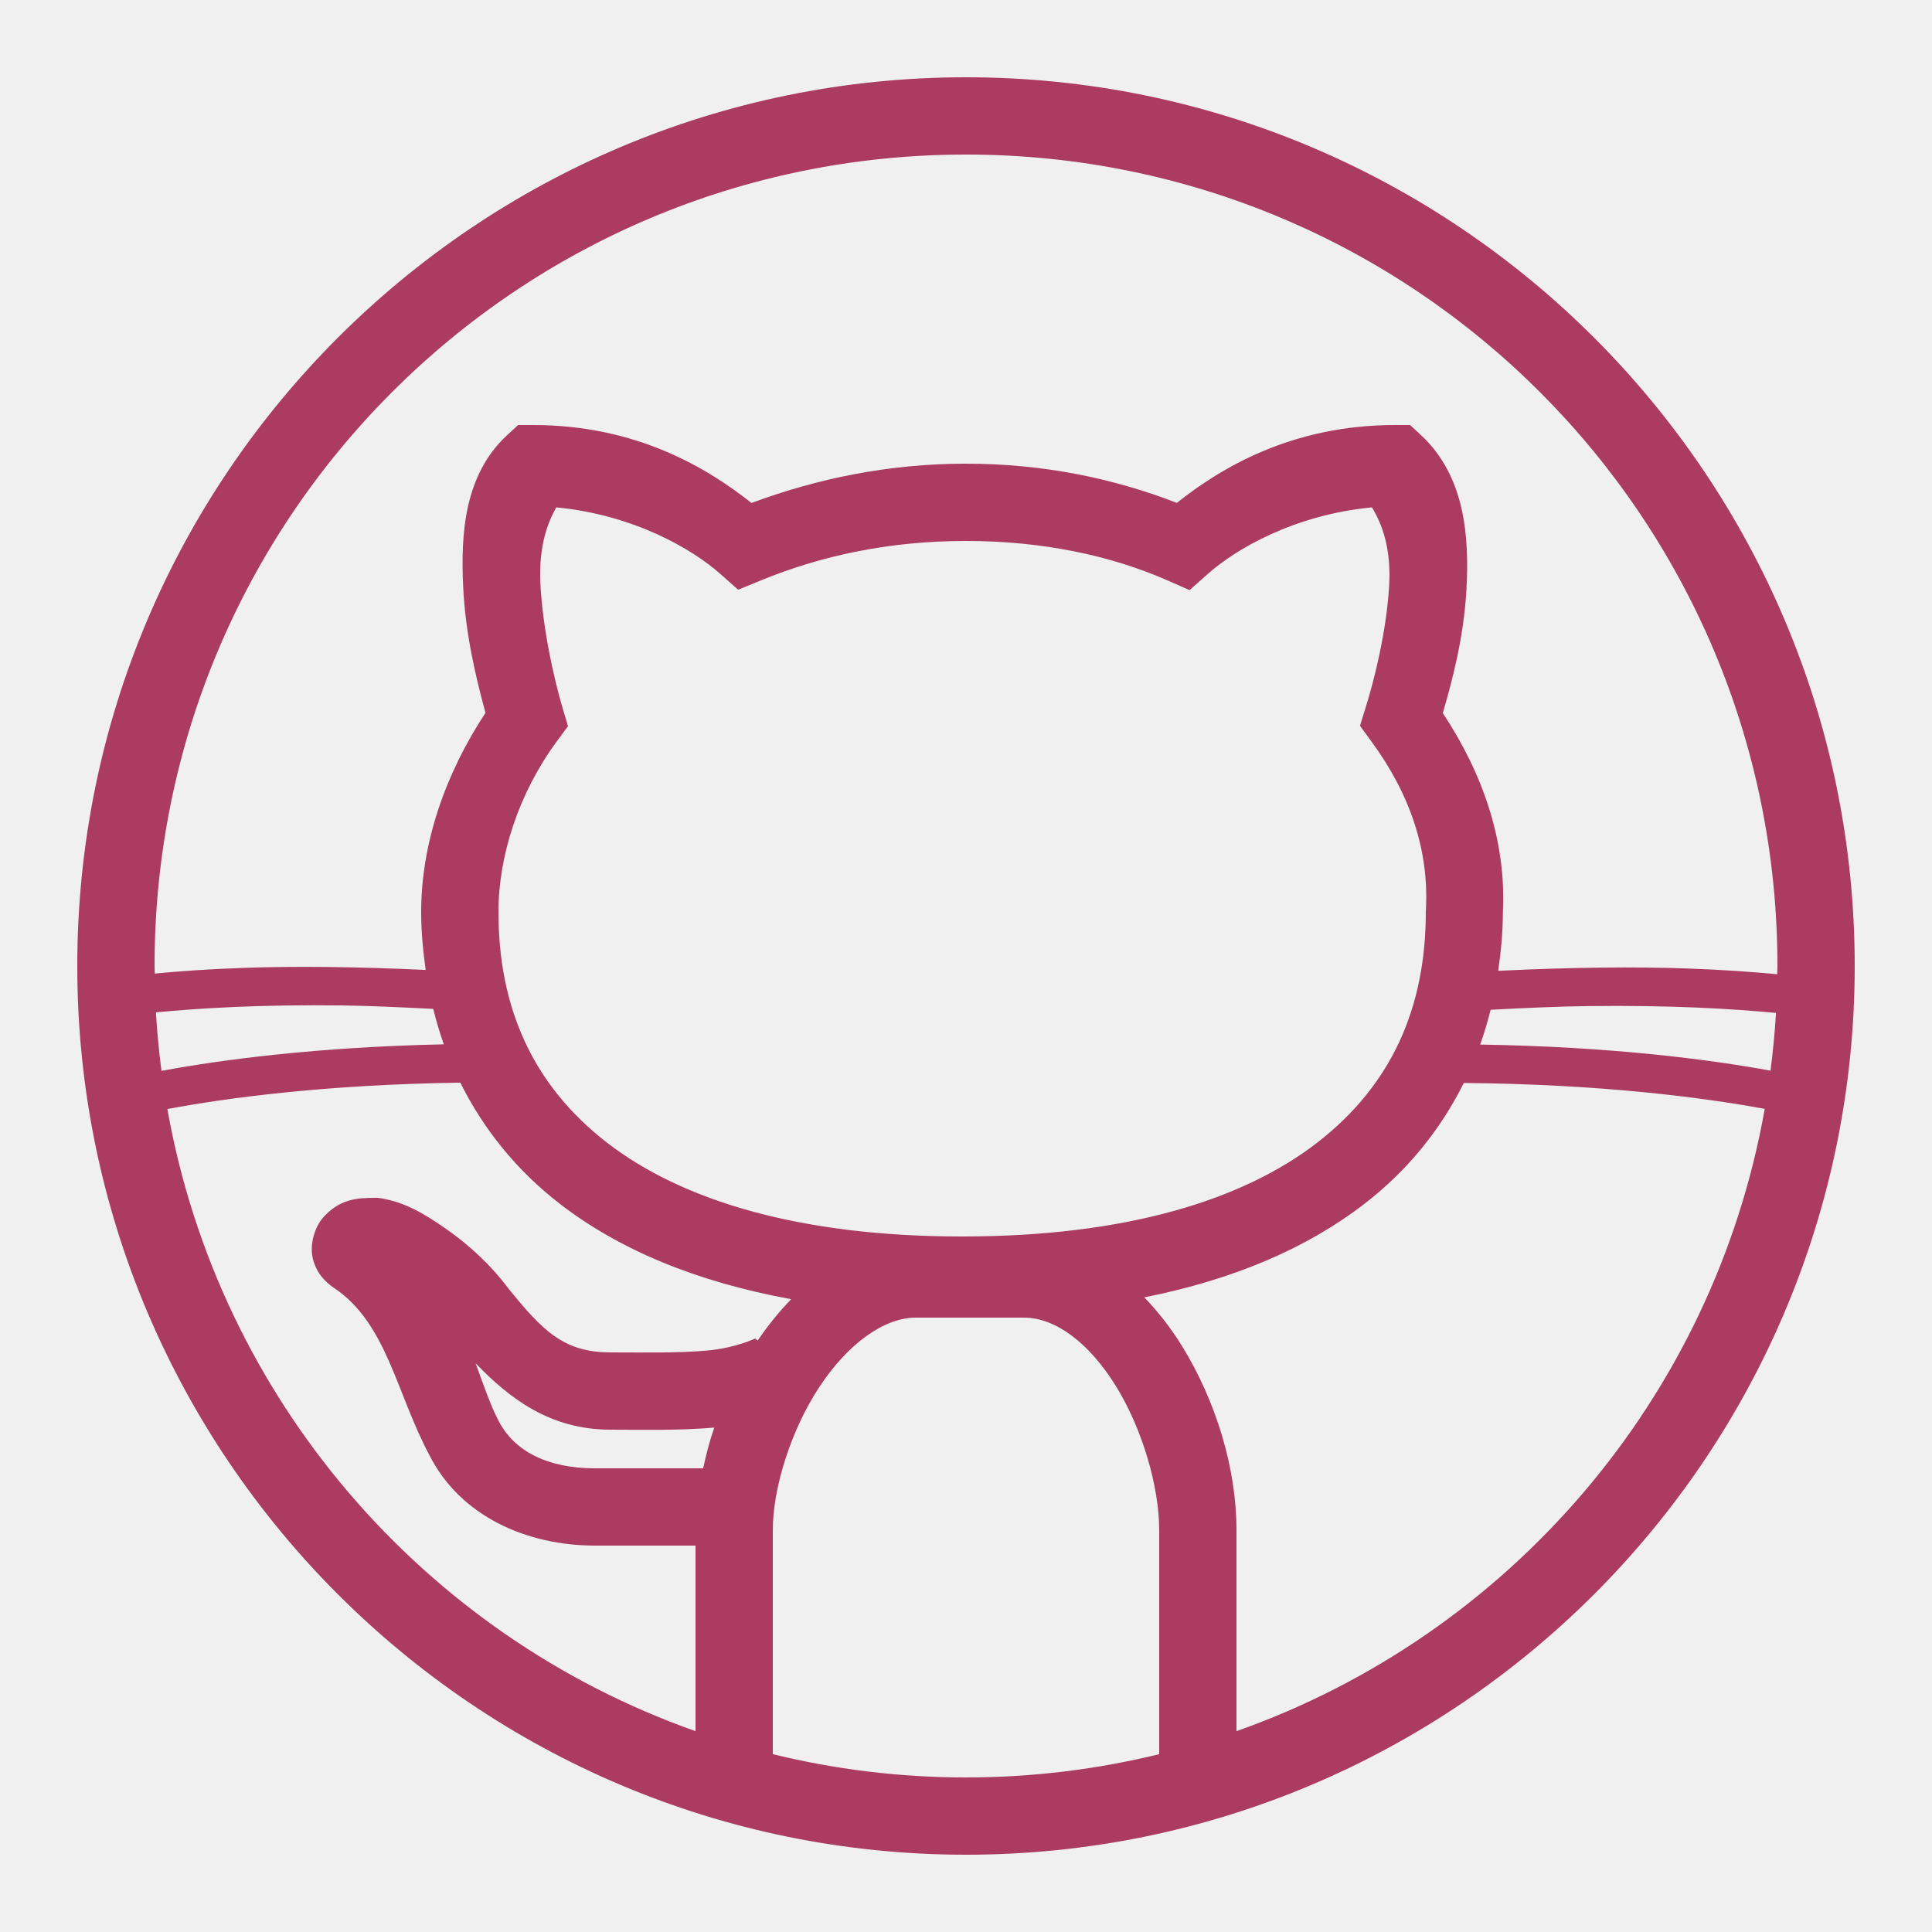
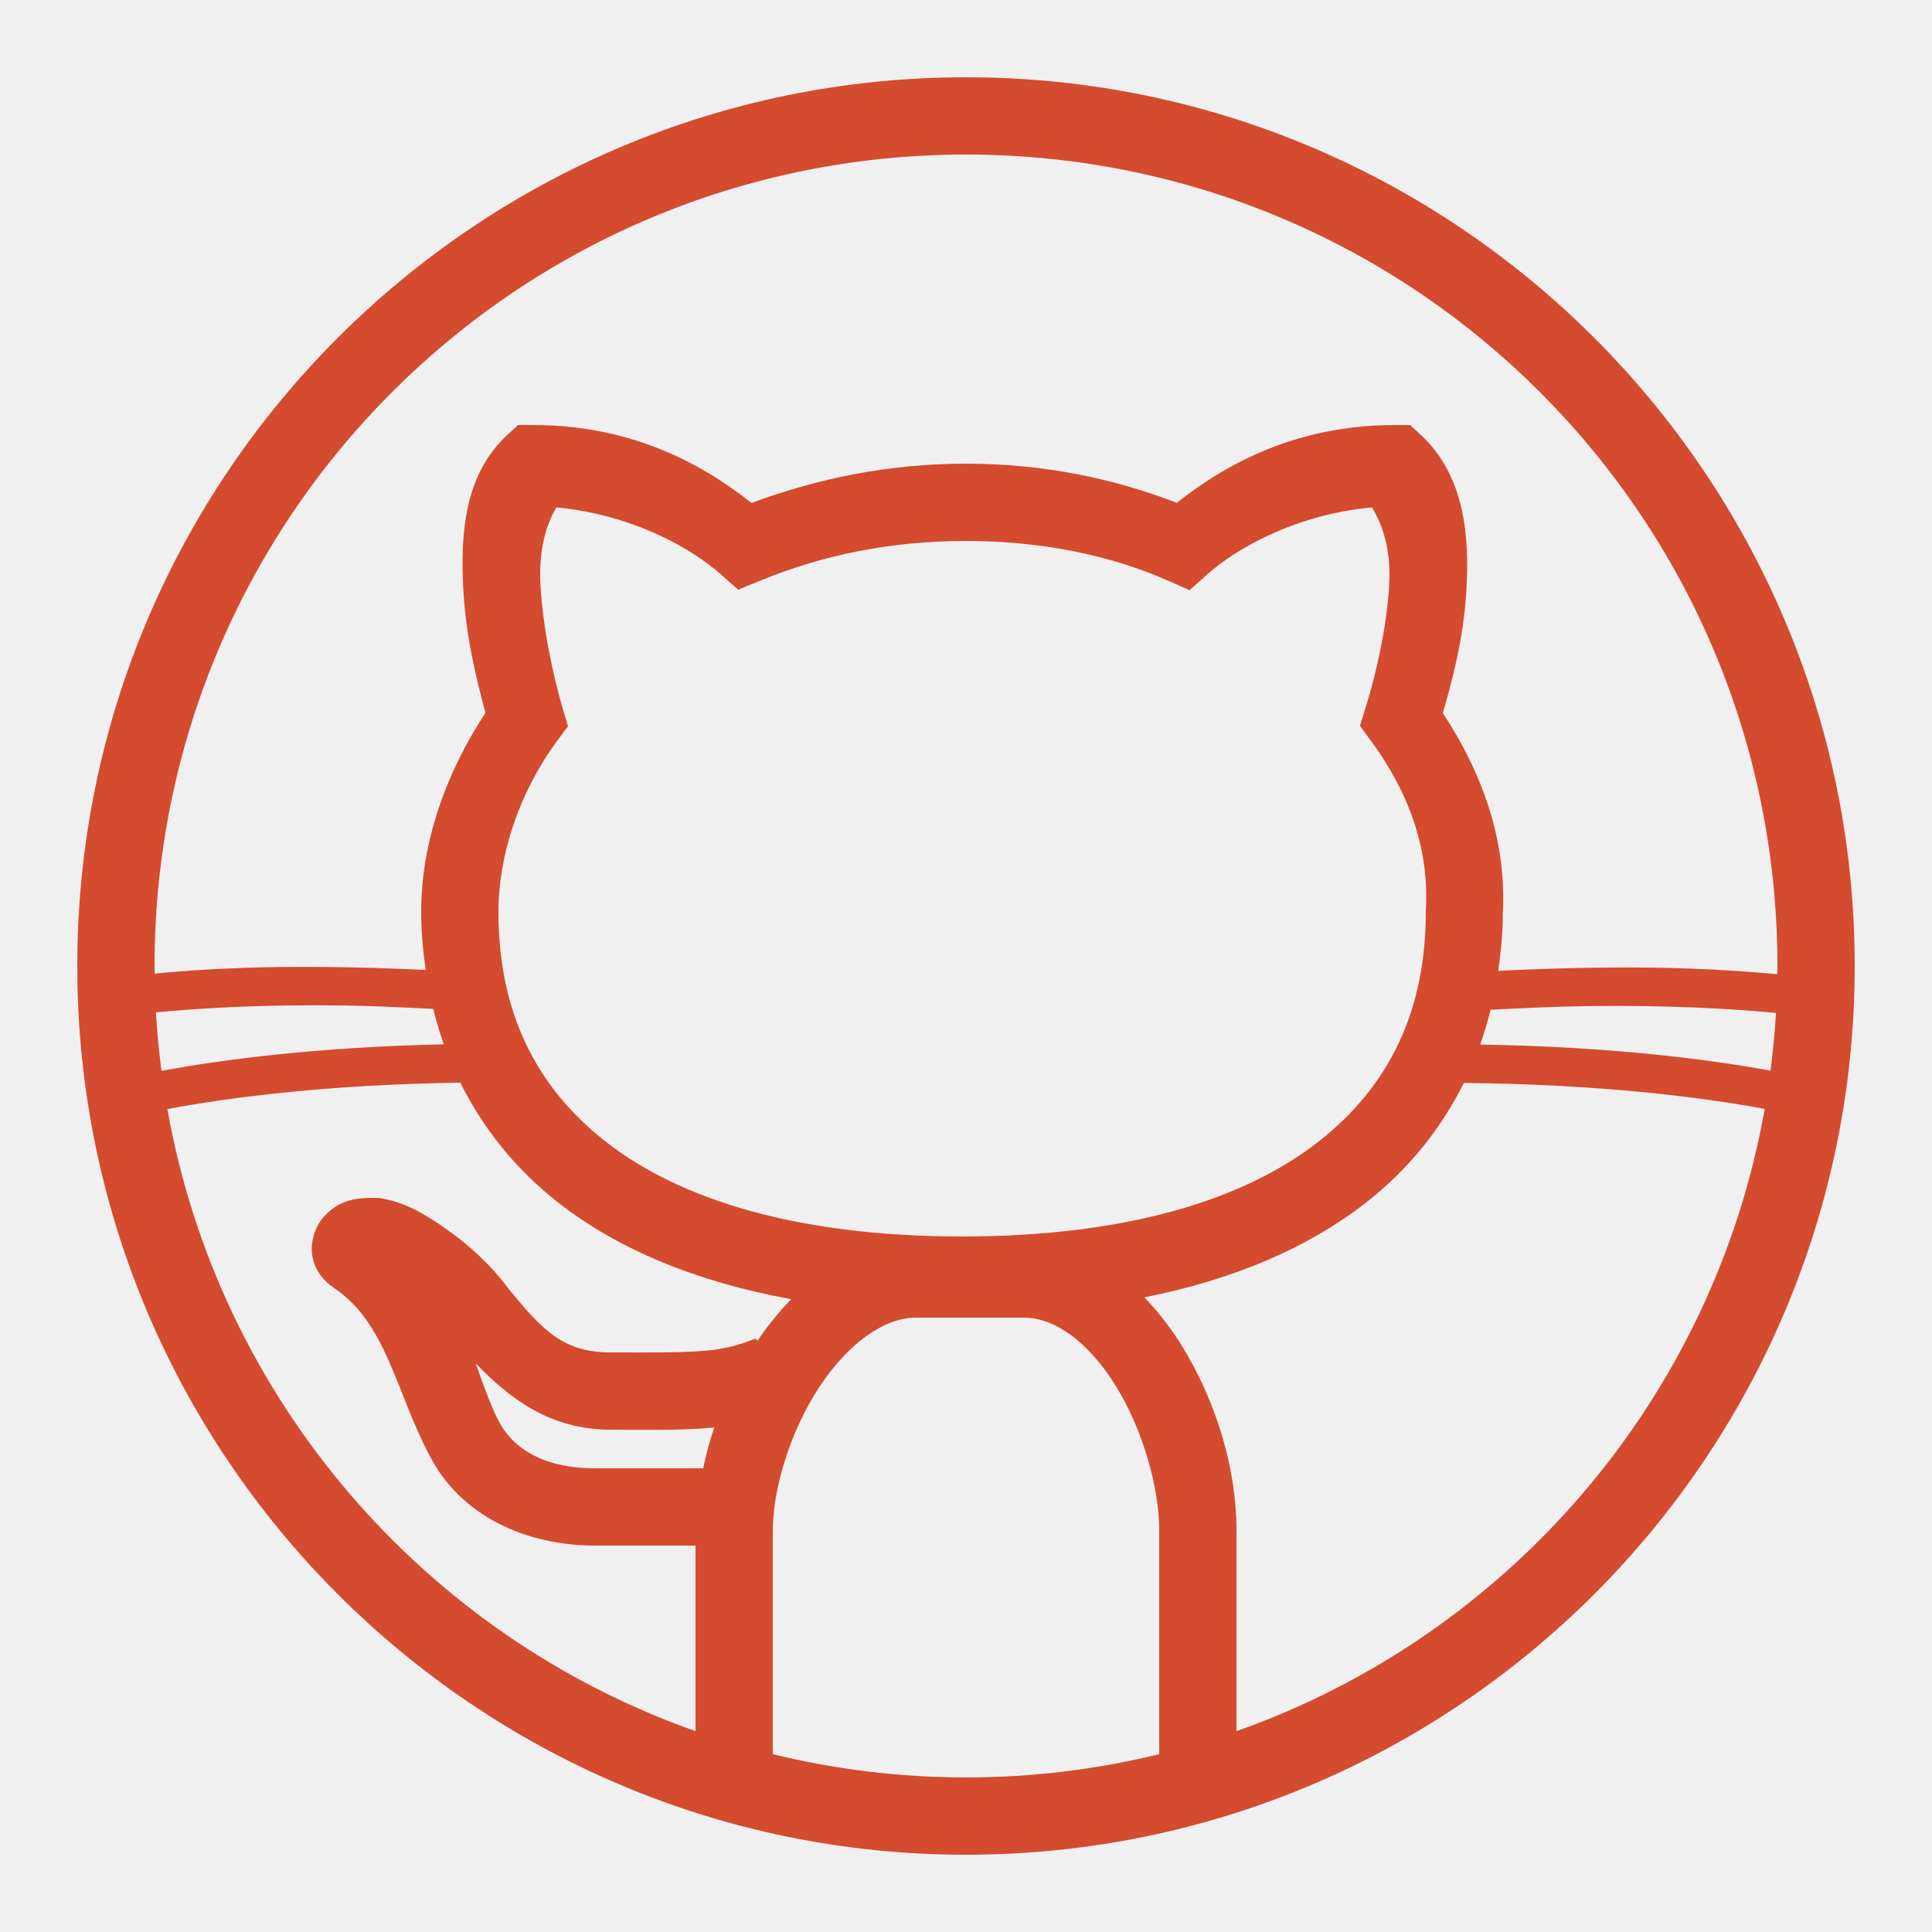
<svg xmlns="http://www.w3.org/2000/svg" width="24" height="24" viewBox="0 0 24 24" fill="none">
  <g clip-path="url(#clip0_309_693)">
-     <path d="M12 0.96C5.909 0.96 0.96 5.909 0.96 12C0.96 18.09 5.909 23.04 12 23.04C18.09 23.04 23.04 18.09 23.04 12C23.04 5.909 18.09 0.96 12 0.96ZM12 1.92C17.572 1.92 22.08 6.428 22.08 12C22.08 12.034 22.078 12.068 22.077 12.102C21.77 12.074 21.415 12.047 20.964 12.031C20.327 12.008 19.523 12.015 18.611 12.06C18.645 11.825 18.669 11.586 18.669 11.341C18.716 10.442 18.414 9.601 17.923 8.858C18.042 8.449 18.181 7.927 18.216 7.336C18.255 6.662 18.197 5.914 17.656 5.409L17.517 5.28H17.328C16.04 5.28 15.158 5.819 14.619 6.247C13.841 5.945 12.966 5.76 12 5.76C11.029 5.76 10.145 5.948 9.335 6.248C8.796 5.821 7.914 5.28 6.624 5.28H6.436L6.297 5.408C5.77 5.898 5.721 6.625 5.754 7.296C5.783 7.887 5.914 8.425 6.031 8.855C5.532 9.612 5.232 10.475 5.232 11.328C5.232 11.573 5.255 11.813 5.288 12.049C4.422 12.008 3.649 12.001 3.036 12.023C2.585 12.038 2.23 12.065 1.923 12.094C1.922 12.062 1.92 12.031 1.92 12C1.92 6.428 6.428 1.92 12 1.92ZM6.91 6.303C7.879 6.395 8.607 6.827 8.945 7.127L9.17 7.326L9.447 7.212C10.206 6.9 11.053 6.72 12 6.72C12.947 6.72 13.794 6.9 14.496 7.207L14.777 7.331L15.007 7.127C15.344 6.827 16.074 6.394 17.043 6.303C17.172 6.516 17.284 6.82 17.256 7.28C17.224 7.83 17.077 8.429 16.966 8.784L16.894 9.016L17.037 9.212C17.512 9.859 17.754 10.56 17.713 11.302L17.712 11.315V11.328C17.712 12.526 17.281 13.484 16.362 14.195C15.444 14.905 13.993 15.36 11.952 15.36C9.911 15.36 8.46 14.905 7.541 14.195C6.623 13.484 6.192 12.526 6.192 11.328C6.192 10.625 6.446 9.851 6.915 9.212L7.056 9.021L6.988 8.793C6.877 8.415 6.741 7.802 6.713 7.249C6.691 6.789 6.8 6.498 6.91 6.303ZM4.265 12.49C4.604 12.495 4.993 12.513 5.382 12.533C5.419 12.682 5.462 12.829 5.513 12.973C3.926 13.007 2.738 13.166 2.006 13.303C1.975 13.063 1.951 12.821 1.937 12.576C2.478 12.524 3.24 12.477 4.265 12.49ZM19.735 12.498C20.759 12.485 21.521 12.532 22.062 12.583C22.048 12.825 22.024 13.063 21.994 13.3C21.235 13.161 20.016 13.002 18.387 12.976C18.438 12.835 18.48 12.69 18.517 12.544C18.946 12.521 19.365 12.502 19.735 12.498ZM5.718 13.449C6.004 14.023 6.413 14.536 6.954 14.954C7.694 15.526 8.655 15.925 9.829 16.139C9.675 16.297 9.536 16.47 9.412 16.653L9.382 16.628C9.385 16.624 9.144 16.745 8.783 16.777C8.423 16.81 7.978 16.8 7.584 16.8C6.996 16.8 6.737 16.522 6.323 16.016C6.094 15.707 5.815 15.457 5.543 15.267C5.266 15.073 5.029 14.935 4.735 14.886L4.696 14.88H4.656C4.432 14.88 4.215 14.896 4.012 15.127C3.911 15.243 3.842 15.457 3.887 15.638C3.932 15.82 4.047 15.931 4.149 15.999C4.805 16.437 4.921 17.302 5.332 18.072C5.716 18.837 6.545 19.2 7.392 19.2H8.64V21.505C5.265 20.314 2.719 17.378 2.079 13.777C2.814 13.639 4.045 13.473 5.718 13.449ZM18.184 13.453C19.894 13.468 21.159 13.634 21.922 13.775C21.283 17.377 18.736 20.314 15.36 21.505V19.008C15.36 18.247 15.11 17.409 14.676 16.709C14.544 16.497 14.388 16.296 14.215 16.116C15.327 15.896 16.239 15.503 16.95 14.954C17.49 14.537 17.898 14.026 18.184 13.453ZM11.376 16.368H12.72C13.11 16.368 13.527 16.679 13.86 17.215C14.193 17.752 14.4 18.472 14.4 19.008V21.791C13.631 21.979 12.827 22.08 12 22.08C11.172 22.08 10.369 21.979 9.6 21.791V19.008C9.6 18.484 9.825 17.765 10.18 17.227C10.536 16.688 10.985 16.368 11.376 16.368ZM5.908 16.935C6.324 17.366 6.827 17.76 7.584 17.76C7.958 17.76 8.425 17.773 8.869 17.734C8.87 17.734 8.872 17.733 8.873 17.733C8.815 17.901 8.771 18.07 8.735 18.24H7.392C6.8 18.24 6.382 18.026 6.189 17.641L6.186 17.634L6.183 17.629C6.104 17.482 6 17.189 5.908 16.935Z" fill="#AC3B61" />
+     <path d="M12 0.96C5.909 0.96 0.96 5.909 0.96 12C0.96 18.09 5.909 23.04 12 23.04C18.09 23.04 23.04 18.09 23.04 12C23.04 5.909 18.09 0.96 12 0.96ZM12 1.92C17.572 1.92 22.08 6.428 22.08 12C22.08 12.034 22.078 12.068 22.077 12.102C21.77 12.074 21.415 12.047 20.964 12.031C20.327 12.008 19.523 12.015 18.611 12.06C18.645 11.825 18.669 11.586 18.669 11.341C18.716 10.442 18.414 9.601 17.923 8.858C18.042 8.449 18.181 7.927 18.216 7.336C18.255 6.662 18.197 5.914 17.656 5.409L17.517 5.28H17.328C16.04 5.28 15.158 5.819 14.619 6.247C13.841 5.945 12.966 5.76 12 5.76C11.029 5.76 10.145 5.948 9.335 6.248C8.796 5.821 7.914 5.28 6.624 5.28H6.436L6.297 5.408C5.77 5.898 5.721 6.625 5.754 7.296C5.783 7.887 5.914 8.425 6.031 8.855C5.532 9.612 5.232 10.475 5.232 11.328C5.232 11.573 5.255 11.813 5.288 12.049C4.422 12.008 3.649 12.001 3.036 12.023C2.585 12.038 2.23 12.065 1.923 12.094C1.922 12.062 1.92 12.031 1.92 12C1.92 6.428 6.428 1.92 12 1.92ZM6.91 6.303C7.879 6.395 8.607 6.827 8.945 7.127L9.17 7.326L9.447 7.212C10.206 6.9 11.053 6.72 12 6.72C12.947 6.72 13.794 6.9 14.496 7.207L14.777 7.331L15.007 7.127C15.344 6.827 16.074 6.394 17.043 6.303C17.172 6.516 17.284 6.82 17.256 7.28C17.224 7.83 17.077 8.429 16.966 8.784L16.894 9.016L17.037 9.212C17.512 9.859 17.754 10.56 17.713 11.302L17.712 11.315V11.328C17.712 12.526 17.281 13.484 16.362 14.195C15.444 14.905 13.993 15.36 11.952 15.36C9.911 15.36 8.46 14.905 7.541 14.195C6.623 13.484 6.192 12.526 6.192 11.328C6.192 10.625 6.446 9.851 6.915 9.212L7.056 9.021L6.988 8.793C6.877 8.415 6.741 7.802 6.713 7.249C6.691 6.789 6.8 6.498 6.91 6.303ZM4.265 12.49C4.604 12.495 4.993 12.513 5.382 12.533C5.419 12.682 5.462 12.829 5.513 12.973C3.926 13.007 2.738 13.166 2.006 13.303C1.975 13.063 1.951 12.821 1.937 12.576C2.478 12.524 3.24 12.477 4.265 12.49ZM19.735 12.498C20.759 12.485 21.521 12.532 22.062 12.583C22.048 12.825 22.024 13.063 21.994 13.3C21.235 13.161 20.016 13.002 18.387 12.976C18.438 12.835 18.48 12.69 18.517 12.544C18.946 12.521 19.365 12.502 19.735 12.498ZM5.718 13.449C6.004 14.023 6.413 14.536 6.954 14.954C7.694 15.526 8.655 15.925 9.829 16.139C9.675 16.297 9.536 16.47 9.412 16.653L9.382 16.628C9.385 16.624 9.144 16.745 8.783 16.777C8.423 16.81 7.978 16.8 7.584 16.8C6.996 16.8 6.737 16.522 6.323 16.016C6.094 15.707 5.815 15.457 5.543 15.267C5.266 15.073 5.029 14.935 4.735 14.886L4.696 14.88H4.656C4.432 14.88 4.215 14.896 4.012 15.127C3.911 15.243 3.842 15.457 3.887 15.638C3.932 15.82 4.047 15.931 4.149 15.999C4.805 16.437 4.921 17.302 5.332 18.072C5.716 18.837 6.545 19.2 7.392 19.2H8.64V21.505C5.265 20.314 2.719 17.378 2.079 13.777C2.814 13.639 4.045 13.473 5.718 13.449ZM18.184 13.453C19.894 13.468 21.159 13.634 21.922 13.775C21.283 17.377 18.736 20.314 15.36 21.505V19.008C15.36 18.247 15.11 17.409 14.676 16.709C14.544 16.497 14.388 16.296 14.215 16.116C15.327 15.896 16.239 15.503 16.95 14.954C17.49 14.537 17.898 14.026 18.184 13.453ZM11.376 16.368H12.72C13.11 16.368 13.527 16.679 13.86 17.215C14.193 17.752 14.4 18.472 14.4 19.008V21.791C13.631 21.979 12.827 22.08 12 22.08C11.172 22.08 10.369 21.979 9.6 21.791V19.008C9.6 18.484 9.825 17.765 10.18 17.227C10.536 16.688 10.985 16.368 11.376 16.368ZM5.908 16.935C6.324 17.366 6.827 17.76 7.584 17.76C7.958 17.76 8.425 17.773 8.869 17.734C8.87 17.734 8.872 17.733 8.873 17.733C8.815 17.901 8.771 18.07 8.735 18.24H7.392C6.8 18.24 6.382 18.026 6.189 17.641L6.186 17.634L6.183 17.629C6.104 17.482 6 17.189 5.908 16.935Z" fill="#d44b2f" />
  </g>
  <defs>
    <clipPath id="clip0_309_693">
      <rect width="24" height="24" fill="white" />
    </clipPath>
  </defs>
</svg>
